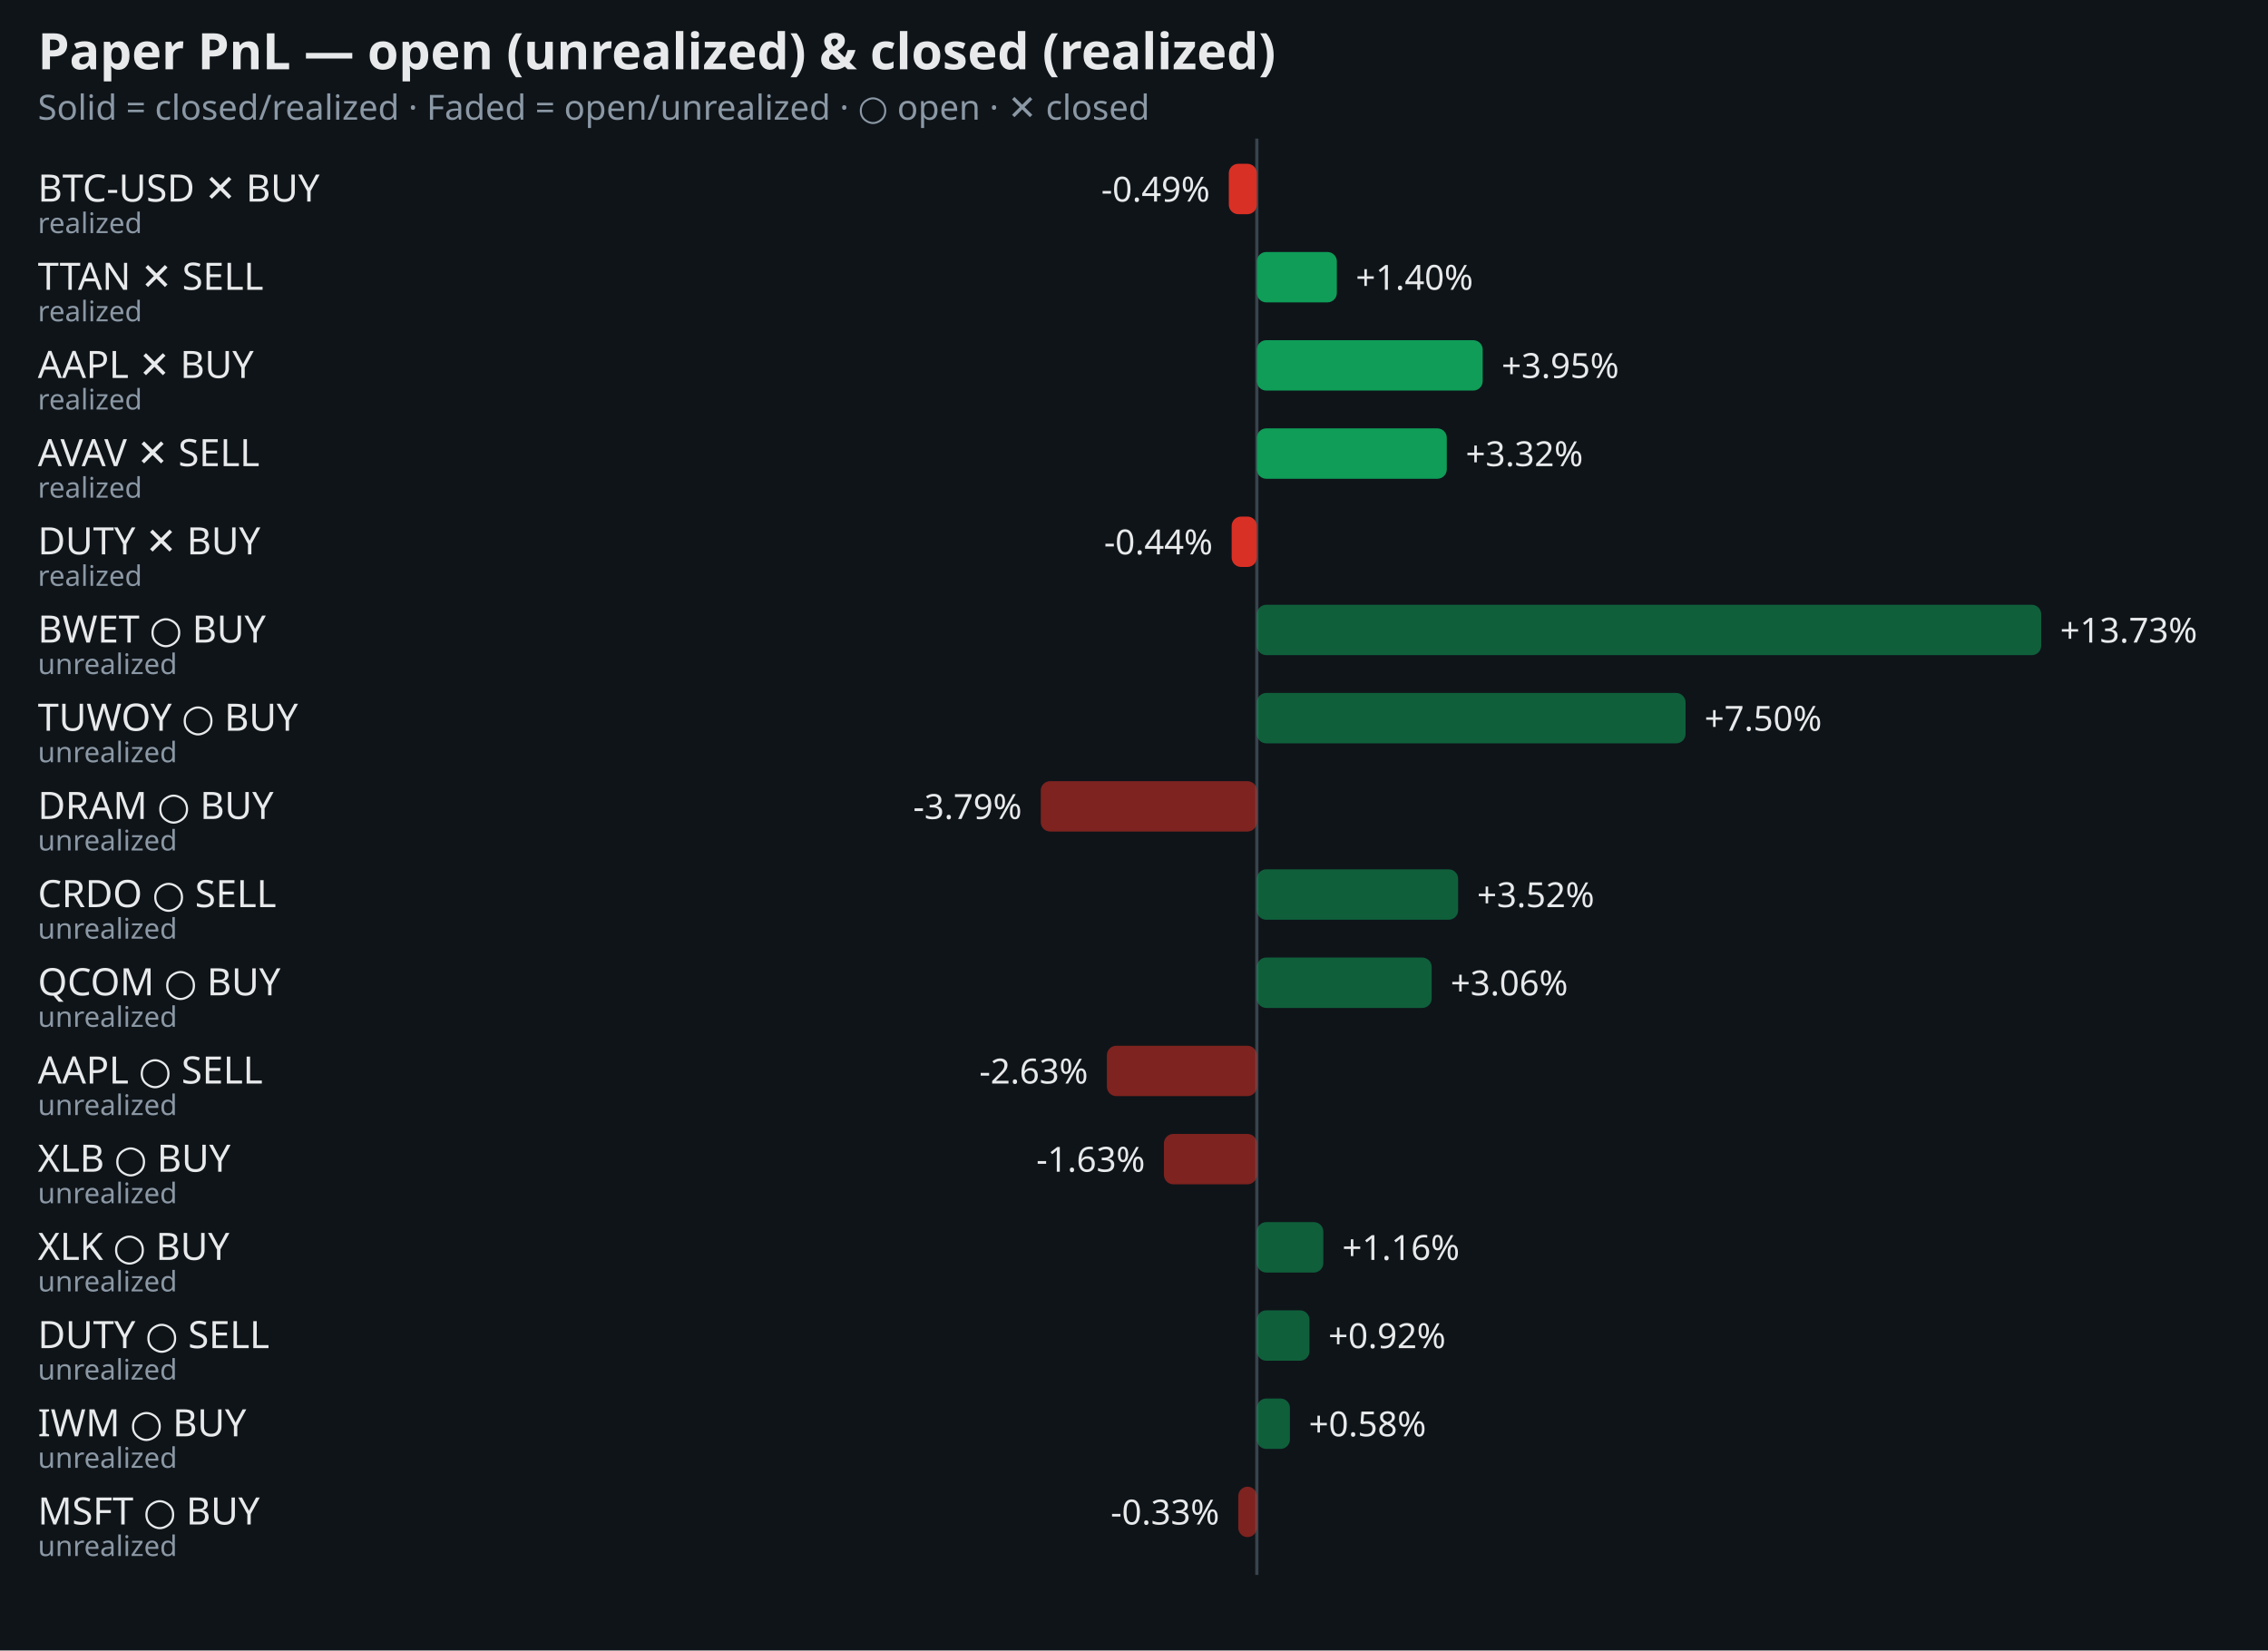
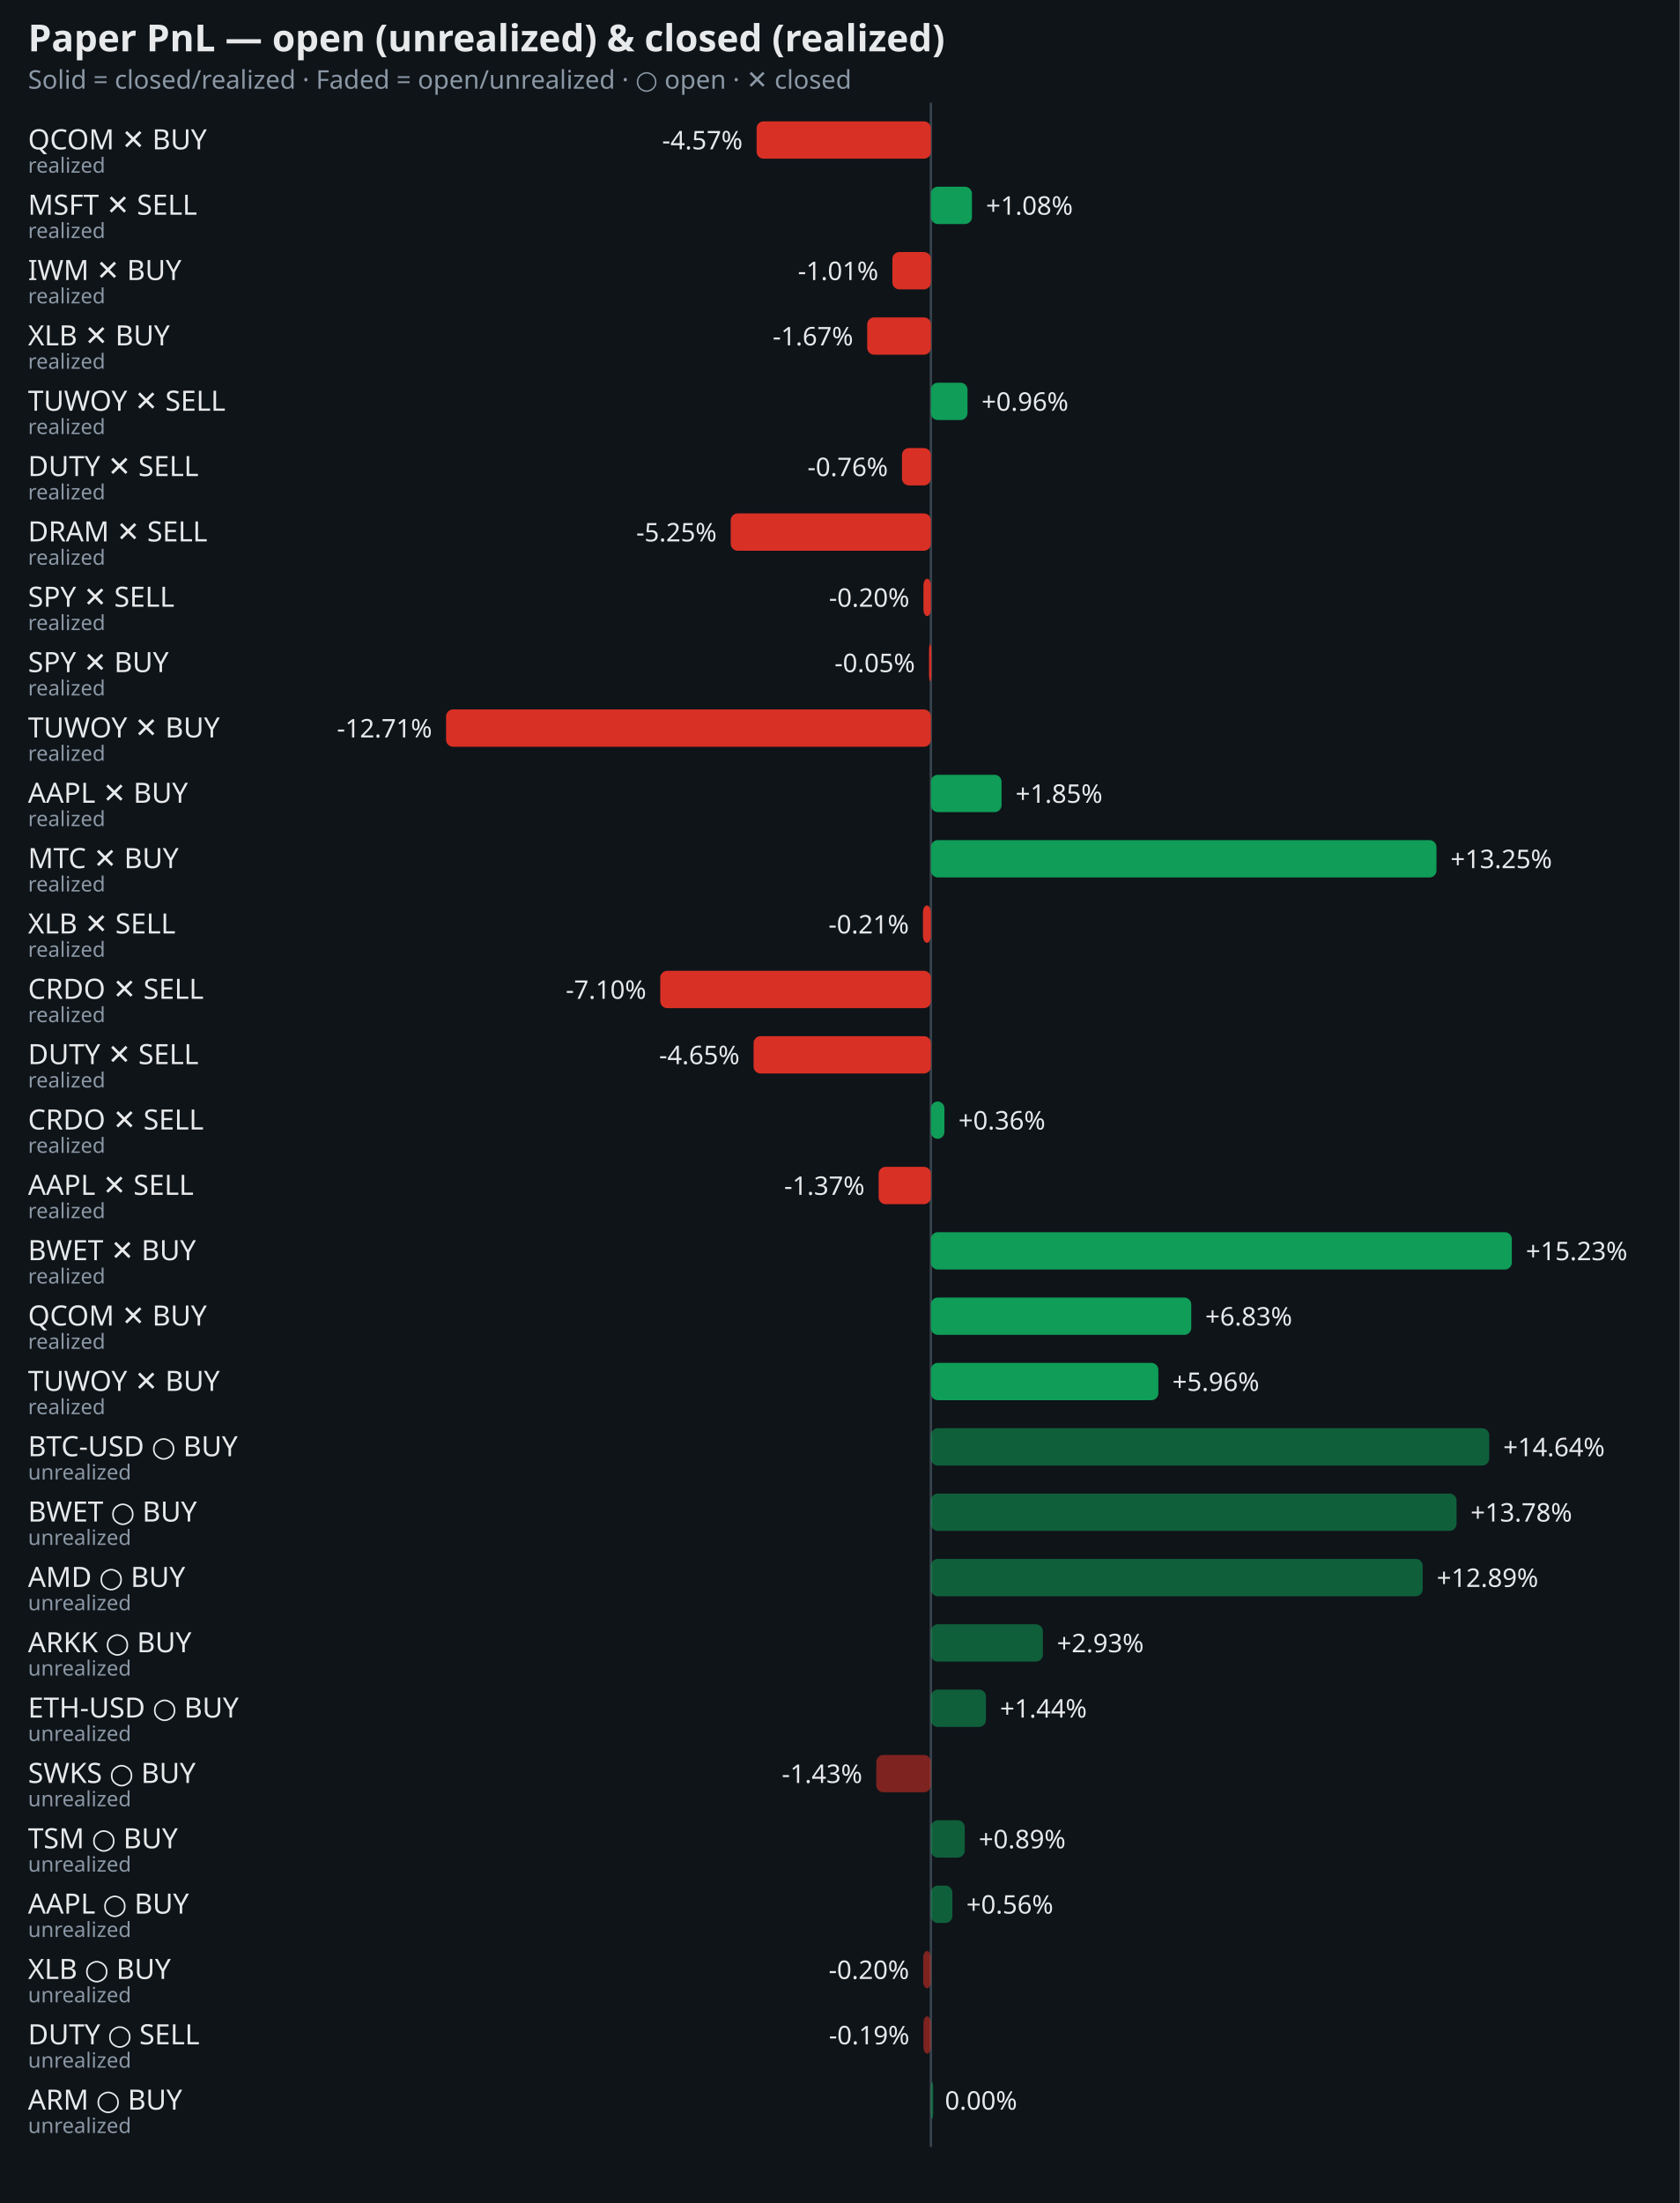
- <svg xmlns="http://www.w3.org/2000/svg" width="720" height="524" viewBox="0 0 720 524">
-   <rect width="720" height="524" fill="#0f1419" />
+ <svg xmlns="http://www.w3.org/2000/svg" width="720" height="944" viewBox="0 0 720 944">
+   <rect width="720" height="944" fill="#0f1419" />
  <text x="12" y="22" fill="#e7e9ea" font-family="ui-sans-serif,system-ui,sans-serif" font-size="16" font-weight="600">Paper PnL — open (unrealized) &amp; closed (realized)</text>
  <text x="12" y="38" fill="#8b98a5" font-family="ui-sans-serif,system-ui,sans-serif" font-size="11">Solid = closed/realized · Faded = open/unrealized · ○ open · ✕ closed</text>
-   <line x1="399" y1="44" x2="399" y2="500" stroke="#38444d" stroke-width="1" />
-   <text x="12" y="64" fill="#e7e9ea" font-family="ui-sans-serif,system-ui,sans-serif" font-size="12">BTC-USD ✕ BUY</text>
+   <line x1="399" y1="44" x2="399" y2="920" stroke="#38444d" stroke-width="1" />
+   <text x="12" y="64" fill="#e7e9ea" font-family="ui-sans-serif,system-ui,sans-serif" font-size="12">QCOM ✕ BUY</text>
  <text x="12" y="74" fill="#8b98a5" font-family="ui-sans-serif,system-ui,sans-serif" font-size="9">realized</text>
-   <rect x="390.1" y="52" width="8.9" height="16" rx="3" fill="#d93025" opacity="1" />
-   <text x="384.1" y="64" text-anchor="end" fill="#e7e9ea" font-family="ui-sans-serif,system-ui,sans-serif" font-size="11">-0.49%</text>
-   <text x="12" y="92" fill="#e7e9ea" font-family="ui-sans-serif,system-ui,sans-serif" font-size="12">TTAN ✕ SELL</text>
+   <rect x="324.3" y="52" width="74.7" height="16" rx="3" fill="#d93025" opacity="1" />
+   <text x="318.3" y="64" text-anchor="end" fill="#e7e9ea" font-family="ui-sans-serif,system-ui,sans-serif" font-size="11">-4.57%</text>
+   <text x="12" y="92" fill="#e7e9ea" font-family="ui-sans-serif,system-ui,sans-serif" font-size="12">MSFT ✕ SELL</text>
  <text x="12" y="102" fill="#8b98a5" font-family="ui-sans-serif,system-ui,sans-serif" font-size="9">realized</text>
-   <rect x="399.0" y="80" width="25.4" height="16" rx="3" fill="#0f9d58" opacity="1" />
-   <text x="430.4" y="92" text-anchor="start" fill="#e7e9ea" font-family="ui-sans-serif,system-ui,sans-serif" font-size="11">+1.40%</text>
-   <text x="12" y="120" fill="#e7e9ea" font-family="ui-sans-serif,system-ui,sans-serif" font-size="12">AAPL ✕ BUY</text>
+   <rect x="399.0" y="80" width="17.6" height="16" rx="3" fill="#0f9d58" opacity="1" />
+   <text x="422.6" y="92" text-anchor="start" fill="#e7e9ea" font-family="ui-sans-serif,system-ui,sans-serif" font-size="11">+1.08%</text>
+   <text x="12" y="120" fill="#e7e9ea" font-family="ui-sans-serif,system-ui,sans-serif" font-size="12">IWM ✕ BUY</text>
  <text x="12" y="130" fill="#8b98a5" font-family="ui-sans-serif,system-ui,sans-serif" font-size="9">realized</text>
-   <rect x="399.0" y="108" width="71.7" height="16" rx="3" fill="#0f9d58" opacity="1" />
-   <text x="476.7" y="120" text-anchor="start" fill="#e7e9ea" font-family="ui-sans-serif,system-ui,sans-serif" font-size="11">+3.95%</text>
-   <text x="12" y="148" fill="#e7e9ea" font-family="ui-sans-serif,system-ui,sans-serif" font-size="12">AVAV ✕ SELL</text>
+   <rect x="382.5" y="108" width="16.5" height="16" rx="3" fill="#d93025" opacity="1" />
+   <text x="376.5" y="120" text-anchor="end" fill="#e7e9ea" font-family="ui-sans-serif,system-ui,sans-serif" font-size="11">-1.01%</text>
+   <text x="12" y="148" fill="#e7e9ea" font-family="ui-sans-serif,system-ui,sans-serif" font-size="12">XLB ✕ BUY</text>
  <text x="12" y="158" fill="#8b98a5" font-family="ui-sans-serif,system-ui,sans-serif" font-size="9">realized</text>
-   <rect x="399.0" y="136" width="60.3" height="16" rx="3" fill="#0f9d58" opacity="1" />
-   <text x="465.3" y="148" text-anchor="start" fill="#e7e9ea" font-family="ui-sans-serif,system-ui,sans-serif" font-size="11">+3.32%</text>
-   <text x="12" y="176" fill="#e7e9ea" font-family="ui-sans-serif,system-ui,sans-serif" font-size="12">DUTY ✕ BUY</text>
+   <rect x="371.7" y="136" width="27.3" height="16" rx="3" fill="#d93025" opacity="1" />
+   <text x="365.7" y="148" text-anchor="end" fill="#e7e9ea" font-family="ui-sans-serif,system-ui,sans-serif" font-size="11">-1.67%</text>
+   <text x="12" y="176" fill="#e7e9ea" font-family="ui-sans-serif,system-ui,sans-serif" font-size="12">TUWOY ✕ SELL</text>
  <text x="12" y="186" fill="#8b98a5" font-family="ui-sans-serif,system-ui,sans-serif" font-size="9">realized</text>
-   <rect x="391.0" y="164" width="8.0" height="16" rx="3" fill="#d93025" opacity="1" />
-   <text x="385.0" y="176" text-anchor="end" fill="#e7e9ea" font-family="ui-sans-serif,system-ui,sans-serif" font-size="11">-0.44%</text>
-   <text x="12" y="204" fill="#e7e9ea" font-family="ui-sans-serif,system-ui,sans-serif" font-size="12">BWET ○ BUY</text>
-   <text x="12" y="214" fill="#8b98a5" font-family="ui-sans-serif,system-ui,sans-serif" font-size="9">unrealized</text>
-   <rect x="399.0" y="192" width="249.0" height="16" rx="3" fill="#0f9d58" opacity="0.55" />
-   <text x="654.0" y="204" text-anchor="start" fill="#e7e9ea" font-family="ui-sans-serif,system-ui,sans-serif" font-size="11">+13.73%</text>
-   <text x="12" y="232" fill="#e7e9ea" font-family="ui-sans-serif,system-ui,sans-serif" font-size="12">TUWOY ○ BUY</text>
-   <text x="12" y="242" fill="#8b98a5" font-family="ui-sans-serif,system-ui,sans-serif" font-size="9">unrealized</text>
-   <rect x="399.0" y="220" width="136.1" height="16" rx="3" fill="#0f9d58" opacity="0.55" />
-   <text x="541.1" y="232" text-anchor="start" fill="#e7e9ea" font-family="ui-sans-serif,system-ui,sans-serif" font-size="11">+7.50%</text>
-   <text x="12" y="260" fill="#e7e9ea" font-family="ui-sans-serif,system-ui,sans-serif" font-size="12">DRAM ○ BUY</text>
-   <text x="12" y="270" fill="#8b98a5" font-family="ui-sans-serif,system-ui,sans-serif" font-size="9">unrealized</text>
-   <rect x="330.4" y="248" width="68.6" height="16" rx="3" fill="#d93025" opacity="0.55" />
-   <text x="324.4" y="260" text-anchor="end" fill="#e7e9ea" font-family="ui-sans-serif,system-ui,sans-serif" font-size="11">-3.79%</text>
-   <text x="12" y="288" fill="#e7e9ea" font-family="ui-sans-serif,system-ui,sans-serif" font-size="12">CRDO ○ SELL</text>
-   <text x="12" y="298" fill="#8b98a5" font-family="ui-sans-serif,system-ui,sans-serif" font-size="9">unrealized</text>
-   <rect x="399.0" y="276" width="63.9" height="16" rx="3" fill="#0f9d58" opacity="0.55" />
-   <text x="468.9" y="288" text-anchor="start" fill="#e7e9ea" font-family="ui-sans-serif,system-ui,sans-serif" font-size="11">+3.52%</text>
-   <text x="12" y="316" fill="#e7e9ea" font-family="ui-sans-serif,system-ui,sans-serif" font-size="12">QCOM ○ BUY</text>
-   <text x="12" y="326" fill="#8b98a5" font-family="ui-sans-serif,system-ui,sans-serif" font-size="9">unrealized</text>
-   <rect x="399.0" y="304" width="55.5" height="16" rx="3" fill="#0f9d58" opacity="0.55" />
-   <text x="460.5" y="316" text-anchor="start" fill="#e7e9ea" font-family="ui-sans-serif,system-ui,sans-serif" font-size="11">+3.06%</text>
-   <text x="12" y="344" fill="#e7e9ea" font-family="ui-sans-serif,system-ui,sans-serif" font-size="12">AAPL ○ SELL</text>
-   <text x="12" y="354" fill="#8b98a5" font-family="ui-sans-serif,system-ui,sans-serif" font-size="9">unrealized</text>
-   <rect x="351.4" y="332" width="47.6" height="16" rx="3" fill="#d93025" opacity="0.55" />
-   <text x="345.4" y="344" text-anchor="end" fill="#e7e9ea" font-family="ui-sans-serif,system-ui,sans-serif" font-size="11">-2.63%</text>
-   <text x="12" y="372" fill="#e7e9ea" font-family="ui-sans-serif,system-ui,sans-serif" font-size="12">XLB ○ BUY</text>
-   <text x="12" y="382" fill="#8b98a5" font-family="ui-sans-serif,system-ui,sans-serif" font-size="9">unrealized</text>
-   <rect x="369.5" y="360" width="29.5" height="16" rx="3" fill="#d93025" opacity="0.55" />
-   <text x="363.5" y="372" text-anchor="end" fill="#e7e9ea" font-family="ui-sans-serif,system-ui,sans-serif" font-size="11">-1.63%</text>
-   <text x="12" y="400" fill="#e7e9ea" font-family="ui-sans-serif,system-ui,sans-serif" font-size="12">XLK ○ BUY</text>
-   <text x="12" y="410" fill="#8b98a5" font-family="ui-sans-serif,system-ui,sans-serif" font-size="9">unrealized</text>
-   <rect x="399.0" y="388" width="21.1" height="16" rx="3" fill="#0f9d58" opacity="0.55" />
-   <text x="426.1" y="400" text-anchor="start" fill="#e7e9ea" font-family="ui-sans-serif,system-ui,sans-serif" font-size="11">+1.16%</text>
-   <text x="12" y="428" fill="#e7e9ea" font-family="ui-sans-serif,system-ui,sans-serif" font-size="12">DUTY ○ SELL</text>
-   <text x="12" y="438" fill="#8b98a5" font-family="ui-sans-serif,system-ui,sans-serif" font-size="9">unrealized</text>
-   <rect x="399.0" y="416" width="16.7" height="16" rx="3" fill="#0f9d58" opacity="0.55" />
-   <text x="421.7" y="428" text-anchor="start" fill="#e7e9ea" font-family="ui-sans-serif,system-ui,sans-serif" font-size="11">+0.92%</text>
-   <text x="12" y="456" fill="#e7e9ea" font-family="ui-sans-serif,system-ui,sans-serif" font-size="12">IWM ○ BUY</text>
-   <text x="12" y="466" fill="#8b98a5" font-family="ui-sans-serif,system-ui,sans-serif" font-size="9">unrealized</text>
-   <rect x="399.0" y="444" width="10.5" height="16" rx="3" fill="#0f9d58" opacity="0.55" />
-   <text x="415.5" y="456" text-anchor="start" fill="#e7e9ea" font-family="ui-sans-serif,system-ui,sans-serif" font-size="11">+0.58%</text>
-   <text x="12" y="484" fill="#e7e9ea" font-family="ui-sans-serif,system-ui,sans-serif" font-size="12">MSFT ○ BUY</text>
-   <text x="12" y="494" fill="#8b98a5" font-family="ui-sans-serif,system-ui,sans-serif" font-size="9">unrealized</text>
-   <rect x="393.1" y="472" width="5.9" height="16" rx="3" fill="#d93025" opacity="0.55" />
-   <text x="387.1" y="484" text-anchor="end" fill="#e7e9ea" font-family="ui-sans-serif,system-ui,sans-serif" font-size="11">-0.33%</text>
+   <rect x="399.0" y="164" width="15.7" height="16" rx="3" fill="#0f9d58" opacity="1" />
+   <text x="420.7" y="176" text-anchor="start" fill="#e7e9ea" font-family="ui-sans-serif,system-ui,sans-serif" font-size="11">+0.96%</text>
+   <text x="12" y="204" fill="#e7e9ea" font-family="ui-sans-serif,system-ui,sans-serif" font-size="12">DUTY ✕ SELL</text>
+   <text x="12" y="214" fill="#8b98a5" font-family="ui-sans-serif,system-ui,sans-serif" font-size="9">realized</text>
+   <rect x="386.6" y="192" width="12.4" height="16" rx="3" fill="#d93025" opacity="1" />
+   <text x="380.6" y="204" text-anchor="end" fill="#e7e9ea" font-family="ui-sans-serif,system-ui,sans-serif" font-size="11">-0.76%</text>
+   <text x="12" y="232" fill="#e7e9ea" font-family="ui-sans-serif,system-ui,sans-serif" font-size="12">DRAM ✕ SELL</text>
+   <text x="12" y="242" fill="#8b98a5" font-family="ui-sans-serif,system-ui,sans-serif" font-size="9">realized</text>
+   <rect x="313.2" y="220" width="85.8" height="16" rx="3" fill="#d93025" opacity="1" />
+   <text x="307.2" y="232" text-anchor="end" fill="#e7e9ea" font-family="ui-sans-serif,system-ui,sans-serif" font-size="11">-5.25%</text>
+   <text x="12" y="260" fill="#e7e9ea" font-family="ui-sans-serif,system-ui,sans-serif" font-size="12">SPY ✕ SELL</text>
+   <text x="12" y="270" fill="#8b98a5" font-family="ui-sans-serif,system-ui,sans-serif" font-size="9">realized</text>
+   <rect x="395.8" y="248" width="3.2" height="16" rx="3" fill="#d93025" opacity="1" />
+   <text x="389.8" y="260" text-anchor="end" fill="#e7e9ea" font-family="ui-sans-serif,system-ui,sans-serif" font-size="11">-0.20%</text>
+   <text x="12" y="288" fill="#e7e9ea" font-family="ui-sans-serif,system-ui,sans-serif" font-size="12">SPY ✕ BUY</text>
+   <text x="12" y="298" fill="#8b98a5" font-family="ui-sans-serif,system-ui,sans-serif" font-size="9">realized</text>
+   <rect x="398.2" y="276" width="1.0" height="16" rx="3" fill="#d93025" opacity="1" />
+   <text x="392.2" y="288" text-anchor="end" fill="#e7e9ea" font-family="ui-sans-serif,system-ui,sans-serif" font-size="11">-0.05%</text>
+   <text x="12" y="316" fill="#e7e9ea" font-family="ui-sans-serif,system-ui,sans-serif" font-size="12">TUWOY ✕ BUY</text>
+   <text x="12" y="326" fill="#8b98a5" font-family="ui-sans-serif,system-ui,sans-serif" font-size="9">realized</text>
+   <rect x="191.2" y="304" width="207.8" height="16" rx="3" fill="#d93025" opacity="1" />
+   <text x="185.2" y="316" text-anchor="end" fill="#e7e9ea" font-family="ui-sans-serif,system-ui,sans-serif" font-size="11">-12.71%</text>
+   <text x="12" y="344" fill="#e7e9ea" font-family="ui-sans-serif,system-ui,sans-serif" font-size="12">AAPL ✕ BUY</text>
+   <text x="12" y="354" fill="#8b98a5" font-family="ui-sans-serif,system-ui,sans-serif" font-size="9">realized</text>
+   <rect x="399.0" y="332" width="30.3" height="16" rx="3" fill="#0f9d58" opacity="1" />
+   <text x="435.3" y="344" text-anchor="start" fill="#e7e9ea" font-family="ui-sans-serif,system-ui,sans-serif" font-size="11">+1.85%</text>
+   <text x="12" y="372" fill="#e7e9ea" font-family="ui-sans-serif,system-ui,sans-serif" font-size="12">MTC ✕ BUY</text>
+   <text x="12" y="382" fill="#8b98a5" font-family="ui-sans-serif,system-ui,sans-serif" font-size="9">realized</text>
+   <rect x="399.0" y="360" width="216.7" height="16" rx="3" fill="#0f9d58" opacity="1" />
+   <text x="621.7" y="372" text-anchor="start" fill="#e7e9ea" font-family="ui-sans-serif,system-ui,sans-serif" font-size="11">+13.25%</text>
+   <text x="12" y="400" fill="#e7e9ea" font-family="ui-sans-serif,system-ui,sans-serif" font-size="12">XLB ✕ SELL</text>
+   <text x="12" y="410" fill="#8b98a5" font-family="ui-sans-serif,system-ui,sans-serif" font-size="9">realized</text>
+   <rect x="395.6" y="388" width="3.4" height="16" rx="3" fill="#d93025" opacity="1" />
+   <text x="389.6" y="400" text-anchor="end" fill="#e7e9ea" font-family="ui-sans-serif,system-ui,sans-serif" font-size="11">-0.21%</text>
+   <text x="12" y="428" fill="#e7e9ea" font-family="ui-sans-serif,system-ui,sans-serif" font-size="12">CRDO ✕ SELL</text>
+   <text x="12" y="438" fill="#8b98a5" font-family="ui-sans-serif,system-ui,sans-serif" font-size="9">realized</text>
+   <rect x="283.0" y="416" width="116.0" height="16" rx="3" fill="#d93025" opacity="1" />
+   <text x="277.0" y="428" text-anchor="end" fill="#e7e9ea" font-family="ui-sans-serif,system-ui,sans-serif" font-size="11">-7.10%</text>
+   <text x="12" y="456" fill="#e7e9ea" font-family="ui-sans-serif,system-ui,sans-serif" font-size="12">DUTY ✕ SELL</text>
+   <text x="12" y="466" fill="#8b98a5" font-family="ui-sans-serif,system-ui,sans-serif" font-size="9">realized</text>
+   <rect x="323.0" y="444" width="76.0" height="16" rx="3" fill="#d93025" opacity="1" />
+   <text x="317.0" y="456" text-anchor="end" fill="#e7e9ea" font-family="ui-sans-serif,system-ui,sans-serif" font-size="11">-4.65%</text>
+   <text x="12" y="484" fill="#e7e9ea" font-family="ui-sans-serif,system-ui,sans-serif" font-size="12">CRDO ✕ SELL</text>
+   <text x="12" y="494" fill="#8b98a5" font-family="ui-sans-serif,system-ui,sans-serif" font-size="9">realized</text>
+   <rect x="399.0" y="472" width="5.8" height="16" rx="3" fill="#0f9d58" opacity="1" />
+   <text x="410.8" y="484" text-anchor="start" fill="#e7e9ea" font-family="ui-sans-serif,system-ui,sans-serif" font-size="11">+0.36%</text>
+   <text x="12" y="512" fill="#e7e9ea" font-family="ui-sans-serif,system-ui,sans-serif" font-size="12">AAPL ✕ SELL</text>
+   <text x="12" y="522" fill="#8b98a5" font-family="ui-sans-serif,system-ui,sans-serif" font-size="9">realized</text>
+   <rect x="376.6" y="500" width="22.4" height="16" rx="3" fill="#d93025" opacity="1" />
+   <text x="370.6" y="512" text-anchor="end" fill="#e7e9ea" font-family="ui-sans-serif,system-ui,sans-serif" font-size="11">-1.37%</text>
+   <text x="12" y="540" fill="#e7e9ea" font-family="ui-sans-serif,system-ui,sans-serif" font-size="12">BWET ✕ BUY</text>
+   <text x="12" y="550" fill="#8b98a5" font-family="ui-sans-serif,system-ui,sans-serif" font-size="9">realized</text>
+   <rect x="399.0" y="528" width="249.0" height="16" rx="3" fill="#0f9d58" opacity="1" />
+   <text x="654.0" y="540" text-anchor="start" fill="#e7e9ea" font-family="ui-sans-serif,system-ui,sans-serif" font-size="11">+15.23%</text>
+   <text x="12" y="568" fill="#e7e9ea" font-family="ui-sans-serif,system-ui,sans-serif" font-size="12">QCOM ✕ BUY</text>
+   <text x="12" y="578" fill="#8b98a5" font-family="ui-sans-serif,system-ui,sans-serif" font-size="9">realized</text>
+   <rect x="399.0" y="556" width="111.6" height="16" rx="3" fill="#0f9d58" opacity="1" />
+   <text x="516.6" y="568" text-anchor="start" fill="#e7e9ea" font-family="ui-sans-serif,system-ui,sans-serif" font-size="11">+6.83%</text>
+   <text x="12" y="596" fill="#e7e9ea" font-family="ui-sans-serif,system-ui,sans-serif" font-size="12">TUWOY ✕ BUY</text>
+   <text x="12" y="606" fill="#8b98a5" font-family="ui-sans-serif,system-ui,sans-serif" font-size="9">realized</text>
+   <rect x="399.0" y="584" width="97.5" height="16" rx="3" fill="#0f9d58" opacity="1" />
+   <text x="502.5" y="596" text-anchor="start" fill="#e7e9ea" font-family="ui-sans-serif,system-ui,sans-serif" font-size="11">+5.96%</text>
+   <text x="12" y="624" fill="#e7e9ea" font-family="ui-sans-serif,system-ui,sans-serif" font-size="12">BTC-USD ○ BUY</text>
+   <text x="12" y="634" fill="#8b98a5" font-family="ui-sans-serif,system-ui,sans-serif" font-size="9">unrealized</text>
+   <rect x="399.0" y="612" width="239.3" height="16" rx="3" fill="#0f9d58" opacity="0.55" />
+   <text x="644.3" y="624" text-anchor="start" fill="#e7e9ea" font-family="ui-sans-serif,system-ui,sans-serif" font-size="11">+14.64%</text>
+   <text x="12" y="652" fill="#e7e9ea" font-family="ui-sans-serif,system-ui,sans-serif" font-size="12">BWET ○ BUY</text>
+   <text x="12" y="662" fill="#8b98a5" font-family="ui-sans-serif,system-ui,sans-serif" font-size="9">unrealized</text>
+   <rect x="399.0" y="640" width="225.3" height="16" rx="3" fill="#0f9d58" opacity="0.55" />
+   <text x="630.3" y="652" text-anchor="start" fill="#e7e9ea" font-family="ui-sans-serif,system-ui,sans-serif" font-size="11">+13.78%</text>
+   <text x="12" y="680" fill="#e7e9ea" font-family="ui-sans-serif,system-ui,sans-serif" font-size="12">AMD ○ BUY</text>
+   <text x="12" y="690" fill="#8b98a5" font-family="ui-sans-serif,system-ui,sans-serif" font-size="9">unrealized</text>
+   <rect x="399.0" y="668" width="210.8" height="16" rx="3" fill="#0f9d58" opacity="0.55" />
+   <text x="615.8" y="680" text-anchor="start" fill="#e7e9ea" font-family="ui-sans-serif,system-ui,sans-serif" font-size="11">+12.89%</text>
+   <text x="12" y="708" fill="#e7e9ea" font-family="ui-sans-serif,system-ui,sans-serif" font-size="12">ARKK ○ BUY</text>
+   <text x="12" y="718" fill="#8b98a5" font-family="ui-sans-serif,system-ui,sans-serif" font-size="9">unrealized</text>
+   <rect x="399.0" y="696" width="48.0" height="16" rx="3" fill="#0f9d58" opacity="0.55" />
+   <text x="453.0" y="708" text-anchor="start" fill="#e7e9ea" font-family="ui-sans-serif,system-ui,sans-serif" font-size="11">+2.93%</text>
+   <text x="12" y="736" fill="#e7e9ea" font-family="ui-sans-serif,system-ui,sans-serif" font-size="12">ETH-USD ○ BUY</text>
+   <text x="12" y="746" fill="#8b98a5" font-family="ui-sans-serif,system-ui,sans-serif" font-size="9">unrealized</text>
+   <rect x="399.0" y="724" width="23.6" height="16" rx="3" fill="#0f9d58" opacity="0.55" />
+   <text x="428.6" y="736" text-anchor="start" fill="#e7e9ea" font-family="ui-sans-serif,system-ui,sans-serif" font-size="11">+1.44%</text>
+   <text x="12" y="764" fill="#e7e9ea" font-family="ui-sans-serif,system-ui,sans-serif" font-size="12">SWKS ○ BUY</text>
+   <text x="12" y="774" fill="#8b98a5" font-family="ui-sans-serif,system-ui,sans-serif" font-size="9">unrealized</text>
+   <rect x="375.6" y="752" width="23.4" height="16" rx="3" fill="#d93025" opacity="0.55" />
+   <text x="369.6" y="764" text-anchor="end" fill="#e7e9ea" font-family="ui-sans-serif,system-ui,sans-serif" font-size="11">-1.43%</text>
+   <text x="12" y="792" fill="#e7e9ea" font-family="ui-sans-serif,system-ui,sans-serif" font-size="12">TSM ○ BUY</text>
+   <text x="12" y="802" fill="#8b98a5" font-family="ui-sans-serif,system-ui,sans-serif" font-size="9">unrealized</text>
+   <rect x="399.0" y="780" width="14.5" height="16" rx="3" fill="#0f9d58" opacity="0.55" />
+   <text x="419.5" y="792" text-anchor="start" fill="#e7e9ea" font-family="ui-sans-serif,system-ui,sans-serif" font-size="11">+0.89%</text>
+   <text x="12" y="820" fill="#e7e9ea" font-family="ui-sans-serif,system-ui,sans-serif" font-size="12">AAPL ○ BUY</text>
+   <text x="12" y="830" fill="#8b98a5" font-family="ui-sans-serif,system-ui,sans-serif" font-size="9">unrealized</text>
+   <rect x="399.0" y="808" width="9.2" height="16" rx="3" fill="#0f9d58" opacity="0.55" />
+   <text x="414.2" y="820" text-anchor="start" fill="#e7e9ea" font-family="ui-sans-serif,system-ui,sans-serif" font-size="11">+0.56%</text>
+   <text x="12" y="848" fill="#e7e9ea" font-family="ui-sans-serif,system-ui,sans-serif" font-size="12">XLB ○ BUY</text>
+   <text x="12" y="858" fill="#8b98a5" font-family="ui-sans-serif,system-ui,sans-serif" font-size="9">unrealized</text>
+   <rect x="395.7" y="836" width="3.3" height="16" rx="3" fill="#d93025" opacity="0.55" />
+   <text x="389.7" y="848" text-anchor="end" fill="#e7e9ea" font-family="ui-sans-serif,system-ui,sans-serif" font-size="11">-0.20%</text>
+   <text x="12" y="876" fill="#e7e9ea" font-family="ui-sans-serif,system-ui,sans-serif" font-size="12">DUTY ○ SELL</text>
+   <text x="12" y="886" fill="#8b98a5" font-family="ui-sans-serif,system-ui,sans-serif" font-size="9">unrealized</text>
+   <rect x="395.8" y="864" width="3.2" height="16" rx="3" fill="#d93025" opacity="0.55" />
+   <text x="389.8" y="876" text-anchor="end" fill="#e7e9ea" font-family="ui-sans-serif,system-ui,sans-serif" font-size="11">-0.19%</text>
+   <text x="12" y="904" fill="#e7e9ea" font-family="ui-sans-serif,system-ui,sans-serif" font-size="12">ARM ○ BUY</text>
+   <text x="12" y="914" fill="#8b98a5" font-family="ui-sans-serif,system-ui,sans-serif" font-size="9">unrealized</text>
+   <rect x="399.0" y="892" width="1.0" height="16" rx="3" fill="#0f9d58" opacity="0.55" />
+   <text x="405.0" y="904" text-anchor="start" fill="#e7e9ea" font-family="ui-sans-serif,system-ui,sans-serif" font-size="11">0.00%</text>
</svg>
